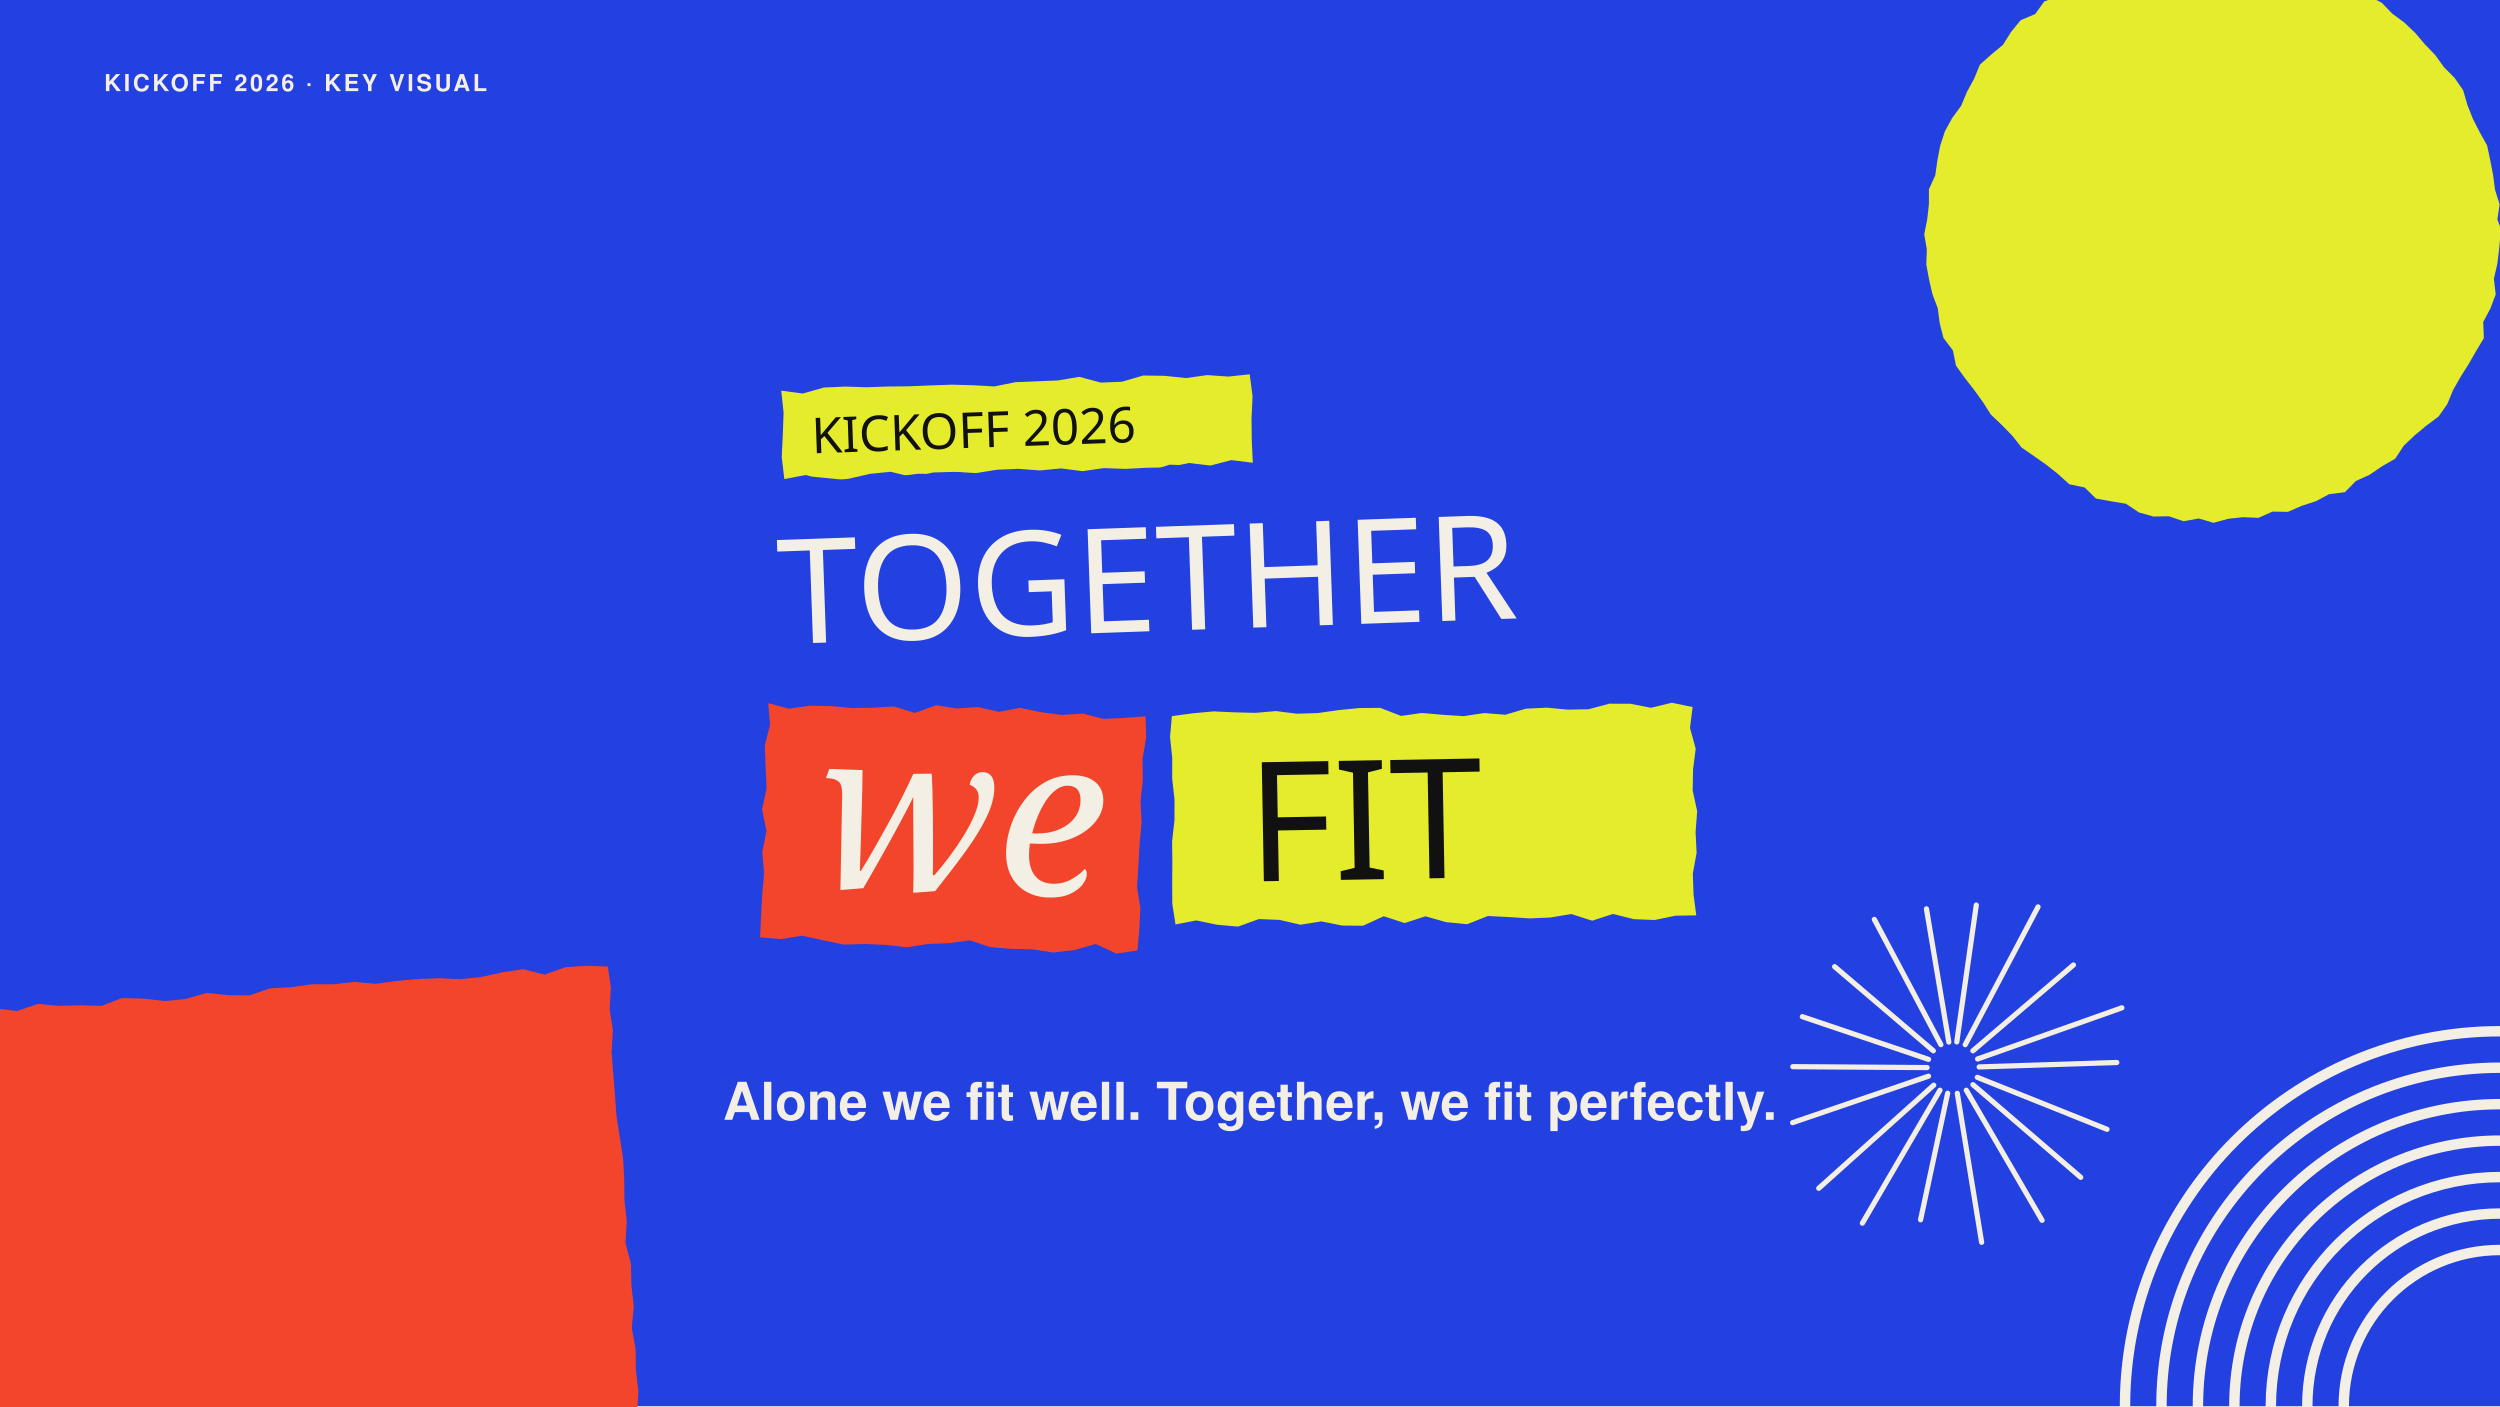
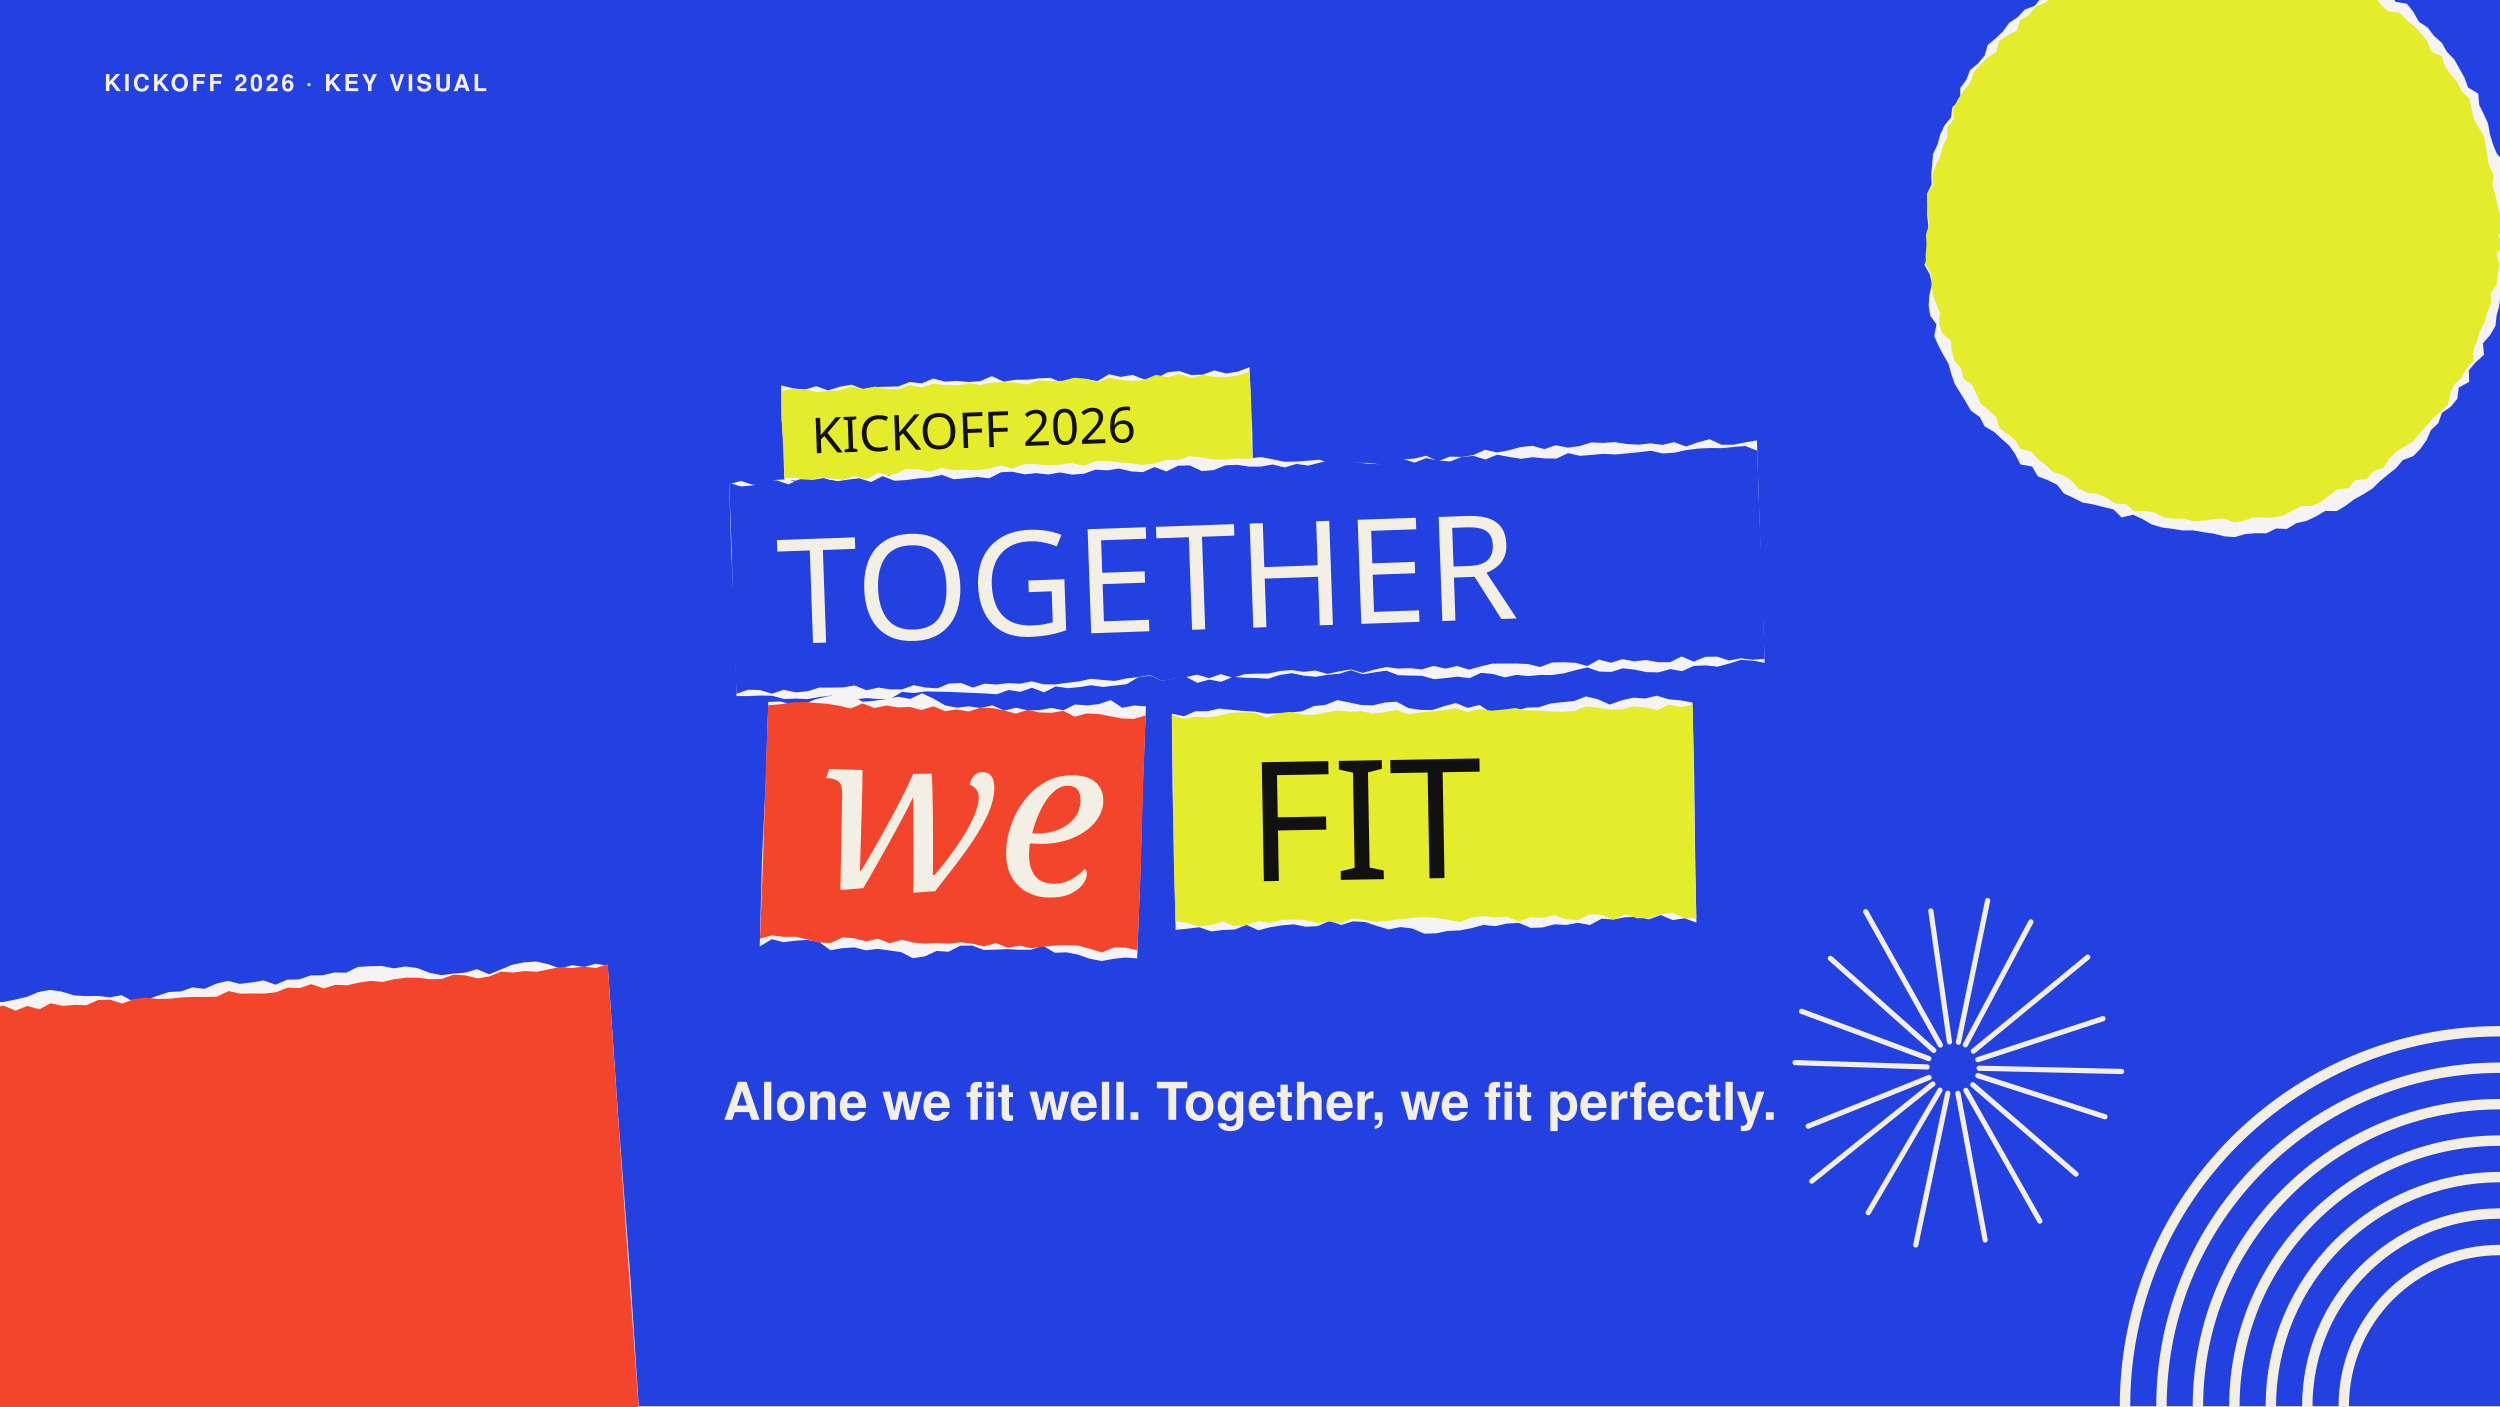
<svg xmlns="http://www.w3.org/2000/svg" width="1920" height="1080" viewBox="0 0 1920 1080">
  <rect width="1920" height="1080" fill="#2340E0" />
  <text x="80" y="70" font-family="'DM Sans', Helvetica, Arial, sans-serif" font-size="18" fill="#F4EFE4" text-anchor="start" font-weight="700" letter-spacing="2">KICKOFF 2026 · KEY VISUAL</text>
  <text x="1840" y="70" font-family="'DM Sans', Helvetica, Arial, sans-serif" font-size="18" fill="#F4EFE4" text-anchor="end" font-weight="700">11 / 11</text>
-   <polygon points="-40.0,760.0 -23.8,757.7 -7.5,762.6 8.8,759.3 25.0,762.4 41.2,758.1 57.5,760.7 73.8,761.4 90.0,763.0 106.2,758.1 122.5,759.7 138.8,762.7 155.0,762.2 171.2,758.7 187.5,761.6 203.8,762.9 220.0,758.6 236.2,758.9 252.5,757.7 268.8,758.9 285.0,758.2 301.2,760.8 317.5,759.7 333.8,759.4 350.0,759.9 366.2,761.8 382.5,761.2 398.8,758.8 415.0,757.5 431.2,762.8 447.5,758.2 463.8,758.3 480.0,760.0 481.2,776.4 479.1,792.7 480.5,809.1 478.3,825.5 478.4,841.8 478.6,858.2 478.6,874.5 480.0,890.9 481.4,907.3 481.2,923.6 480.2,940.0 480.9,956.4 478.7,972.7 481.8,989.1 481.0,1005.5 481.7,1021.8 479.0,1038.2 480.8,1054.5 479.9,1070.9 480.7,1087.3 478.4,1103.6 480.0,1120.0 463.8,1118.0 447.5,1118.0 431.2,1117.3 415.0,1118.0 398.8,1121.8 382.5,1119.5 366.2,1117.7 350.0,1119.9 333.8,1118.4 317.5,1117.5 301.2,1122.4 285.0,1121.3 268.8,1119.3 252.5,1121.0 236.2,1120.2 220.0,1117.8 203.8,1117.6 187.5,1122.6 171.2,1118.3 155.0,1117.3 138.8,1120.7 122.5,1122.0 106.2,1119.1 90.0,1122.6 73.8,1122.2 57.5,1118.8 41.2,1122.1 25.0,1118.2 8.8,1118.7 -7.5,1119.2 -23.8,1120.6 -40.0,1120.0 -38.6,1103.6 -41.5,1087.3 -39.4,1070.9 -39.0,1054.5 -39.2,1038.2 -41.2,1021.8 -38.5,1005.5 -39.6,989.1 -38.2,972.7 -39.9,956.4 -40.5,940.0 -38.4,923.6 -39.6,907.3 -41.6,890.9 -40.1,874.5 -41.5,858.2 -38.2,841.8 -40.5,825.5 -39.9,809.1 -39.0,792.7 -40.5,776.4" fill="#F2452B" transform="rotate(-4 220.0 940.0)" />
-   <polygon points="1920.4,180.0 1919.3,191.5 1917.9,202.9 1915.3,214.1 1916.7,226.1 1912.6,237.0 1907.1,247.3 1907.6,259.7 1901.6,269.7 1895.8,279.8 1889.7,289.5 1884.0,299.5 1879.5,310.4 1872.8,319.9 1863.3,327.0 1854.4,334.4 1846.1,342.3 1839.5,352.3 1829.4,358.1 1819.9,364.6 1809.3,369.4 1800.9,378.0 1788.8,379.5 1778.7,384.9 1767.7,388.5 1757.1,393.1 1745.3,392.9 1734.5,397.7 1722.8,397.2 1711.4,398.4 1700.0,401.5 1688.6,398.2 1676.9,400.3 1665.7,396.5 1653.9,396.7 1642.8,393.6 1632.8,386.9 1621.3,385.0 1609.7,382.9 1601.0,374.4 1589.2,371.9 1580.5,364.0 1571.5,356.9 1562.1,350.3 1552.6,343.7 1545.4,334.6 1537.4,326.4 1529.0,318.4 1522.8,308.7 1516.1,299.4 1509.0,290.3 1502.2,280.8 1499.8,269.1 1492.6,259.6 1489.7,248.3 1488.2,236.8 1484.1,225.9 1481.5,214.6 1479.4,203.2 1479.8,191.5 1477.8,180.0 1480.1,168.5 1481.4,157.0 1481.4,145.4 1486.3,134.6 1487.9,123.2 1490.1,111.8 1493.7,100.8 1499.3,90.6 1506.2,81.2 1510.6,70.6 1516.1,60.5 1520.6,49.6 1529.4,41.8 1538.3,34.4 1544.5,24.5 1551.9,15.5 1563.0,10.8 1570.0,1.1 1581.2,-2.9 1589.5,-11.3 1599.8,-16.7 1611.1,-19.7 1620.7,-26.6 1631.8,-30.0 1643.2,-32.0 1654.6,-33.5 1665.8,-36.0 1676.8,-40.3 1688.4,-41.2 1700.0,-41.1 1711.6,-41.2 1723.0,-38.7 1734.6,-38.2 1745.7,-35.0 1757.2,-33.6 1767.9,-29.1 1778.0,-23.2 1788.5,-18.7 1798.9,-14.0 1809.7,-10.0 1818.9,-3.1 1829.2,2.1 1837.3,10.5 1846.5,17.3 1854.8,25.2 1862.2,33.9 1870.2,42.2 1876.9,51.5 1885.1,59.8 1891.7,69.3 1895.0,80.7 1899.2,91.3 1904.4,101.5 1910.1,111.7 1912.5,123.1 1914.7,134.4 1916.2,145.8 1919.7,156.9 1918.0,168.6 1922.3,180.0" fill="#E4EC2C" />
+   <g transform="rotate(-4 220.0 940.0)">
+     <polygon points="-40.0,751.4 -30.9,748.9 -21.8,752.3 -12.6,748.3 -3.5,752.6 5.6,754.0 14.7,754.8 23.9,753.6 33.0,752.2 42.1,749.1 51.2,748.0 60.4,750.0 69.5,753.5 78.6,754.7 87.7,755.2 96.8,756.9 106.0,755.9 115.1,761.7 124.2,761.0 133.3,758.3 142.5,756.0 151.6,756.2 160.7,753.7 169.8,755.5 178.9,752.2 188.1,750.6 197.2,753.6 206.3,753.1 215.4,752.2 224.6,756.1 233.7,752.9 242.8,753.3 251.9,750.9 261.1,751.4 270.2,749.9 279.3,750.7 288.4,746.9 297.5,747.0 306.7,747.4 315.8,749.9 324.9,749.1 334.0,751.0 343.2,755.3 352.3,757.7 361.4,757.1 370.5,757.0 379.6,755.0 388.8,759.6 397.9,756.5 407.0,753.5 416.1,752.3 425.3,752.3 434.4,755.0 443.5,759.0 452.6,757.0 461.8,759.1 470.9,757.2 480.0,759.4 479.9,878.8 480.6,997.6 480.0,1121.1 470.9,1121.9 461.8,1122.1 452.6,1126.8 443.5,1126.5 434.4,1132.6 425.3,1128.3 416.1,1129.3 407.0,1127.7 397.9,1130.5 388.8,1129.4 379.6,1132.3 370.5,1129.5 361.4,1128.9 352.3,1125.9 343.2,1130.1 334.0,1132.6 324.9,1131.1 315.8,1129.2 306.7,1131.6 297.5,1132.4 288.4,1134.0 279.3,1131.2 270.2,1127.6 261.1,1125.9 251.9,1125.6 242.8,1125.2 233.7,1122.2 224.6,1124.4 215.4,1121.4 206.3,1124.2 197.2,1124.2 188.1,1122.9 178.9,1124.2 169.8,1123.6 160.7,1123.7 151.6,1121.6 142.5,1124.3 133.3,1123.4 124.2,1122.7 115.1,1120.7 106.0,1120.9 96.8,1123.3 87.7,1124.7 78.6,1128.2 69.5,1129.3 60.4,1127.8 51.2,1127.8 42.1,1127.2 33.0,1128.8 23.9,1132.5 14.7,1128.5 5.6,1128.7 -3.5,1127.9 -12.6,1128.9 -21.8,1127.9 -30.9,1133.2 -40.0,1128.4 -40.4,997.6 -40.0,878.8" fill="#F6F3F4" />
+     <polygon points="-40.0,757.7 -30.9,761.2 -21.8,761.2 -12.6,761.4 -3.5,760.8 5.6,759.6 14.7,757.5 23.9,762.1 33.0,759.1 42.1,762.3 51.2,758.3 60.4,760.9 69.5,760.8 78.6,761.7 87.7,758.3 96.8,758.7 106.0,762.4 115.1,759.5 124.2,759.0 133.3,760.7 142.5,761.2 151.6,760.8 160.7,761.1 169.8,761.7 178.9,762.2 188.1,758.5 197.2,761.1 206.3,761.6 215.4,762.3 224.6,761.9 233.7,759.0 242.8,760.0 251.9,757.6 261.1,761.6 270.2,759.4 279.3,760.4 288.4,759.0 297.5,758.3 306.7,759.7 315.8,758.3 324.9,757.7 334.0,758.4 343.2,760.2 352.3,760.6 361.4,757.9 370.5,759.2 379.6,762.1 388.8,761.2 397.9,758.2 407.0,759.5 416.1,759.0 425.3,760.2 434.4,759.0 443.5,757.8 452.6,759.2 461.8,758.8 470.9,760.5 480.0,758.1 479.8,878.8 479.8,997.6 480.0,1122.1 470.9,1118.9 461.8,1117.8 452.6,1120.3 443.5,1122.4 434.4,1118.8 425.3,1120.4 416.1,1119.4 407.0,1119.6 397.9,1119.1 388.8,1118.7 379.6,1121.1 370.5,1120.4 361.4,1120.8 352.3,1119.6 343.2,1118.2 334.0,1119.7 324.9,1121.0 315.8,1118.5 306.7,1117.6 297.5,1119.2 288.4,1121.9 279.3,1119.9 270.2,1120.1 261.1,1118.9 251.9,1121.3 242.8,1120.1 233.7,1120.4 224.6,1118.3 215.4,1121.9 206.3,1119.9 197.2,1121.0 188.1,1122.1 178.9,1121.9 169.8,1118.2 160.7,1118.3 151.6,1119.9 142.5,1121.6 133.3,1120.9 124.2,1118.8 115.1,1122.3 106.0,1118.8 96.8,1119.7 87.7,1122.2 78.6,1119.9 69.5,1118.2 60.4,1120.8 51.2,1117.5 42.1,1120.7 33.0,1122.0 23.9,1118.7 14.7,1117.7 5.6,1121.7 -3.5,1120.1 -12.6,1120.7 -21.8,1119.2 -30.9,1117.7 -40.0,1120.2 -39.9,997.6 -39.8,878.8" fill="#F2452B" />
+   </g>
+   <g>
+     <polygon points="1926.0,180.0 1923.0,187.8 1922.5,195.6 1924.4,203.6 1921.1,211.1 1920.9,218.9 1920.4,226.9 1919.4,234.7 1917.4,242.3 1916.5,250.3 1912.4,257.3 1906.9,263.6 1907.7,272.5 1901.3,278.2 1896.1,284.3 1896.3,293.3 1888.3,297.6 1887.2,306.3 1882.2,312.3 1875.4,317.1 1872.7,324.9 1866.9,330.3 1863.6,338.0 1858.9,344.6 1853.4,350.3 1845.4,353.3 1840.2,359.5 1834.0,364.4 1827.8,369.5 1822.0,375.2 1815.2,379.5 1808.1,383.4 1801.6,388.3 1794.6,392.5 1785.8,392.4 1778.8,396.5 1771.5,400.0 1763.6,401.8 1756.4,406.2 1748.0,405.9 1740.5,409.6 1732.3,409.5 1724.2,410.2 1716.3,412.5 1708.1,411.9 1700.0,409.8 1692.0,408.7 1684.1,407.3 1676.1,407.4 1668.2,406.1 1660.3,405.1 1652.6,402.8 1645.5,398.7 1638.3,395.3 1629.4,397.4 1623.1,391.2 1615.4,389.4 1607.6,387.4 1599.5,386.0 1592.4,382.4 1585.1,379.0 1579.9,372.3 1572.7,368.8 1565.0,365.8 1560.7,358.3 1551.7,356.7 1547.8,349.0 1543.2,342.3 1537.3,337.1 1531.5,331.7 1524.2,327.5 1520.5,320.3 1513.7,315.4 1509.6,308.4 1505.4,301.6 1501.2,294.8 1498.6,287.1 1496.4,279.3 1492.4,272.4 1488.7,265.4 1485.5,258.1 1487.2,249.1 1482.4,242.4 1481.2,234.5 1481.8,226.4 1483.8,218.1 1482.0,210.6 1477.9,203.3 1481.8,195.3 1481.2,187.6 1481.4,180.0 1480.8,172.3 1480.0,164.6 1480.2,156.9 1479.8,149.1 1483.4,141.8 1483.2,133.9 1483.9,126.1 1484.6,118.2 1488.0,111.1 1490.0,103.6 1493.3,96.5 1498.4,90.2 1499.4,82.2 1505.6,76.6 1505.4,67.7 1510.1,61.3 1513.0,53.9 1519.2,48.7 1524.2,42.7 1526.6,34.5 1532.8,29.4 1538.4,24.0 1543.1,17.5 1549.7,13.1 1555.1,7.3 1562.8,4.4 1567.8,-1.9 1575.2,-5.0 1582.9,-7.3 1589.8,-10.8 1597.1,-13.6 1602.5,-20.0 1609.1,-24.1 1616.3,-27.1 1624.2,-28.2 1631.9,-29.6 1637.9,-36.4 1646.4,-35.1 1653.7,-37.8 1661.0,-41.0 1668.6,-43.1 1676.7,-42.1 1684.6,-40.8 1692.2,-44.4 1700.0,-43.4 1707.8,-43.5 1715.6,-43.2 1723.5,-43.9 1731.2,-42.0 1739.1,-41.8 1747.0,-41.3 1755.1,-41.0 1763.0,-39.8 1770.8,-37.8 1779.6,-38.6 1787.2,-35.9 1793.3,-29.6 1802.2,-29.5 1807.7,-22.5 1815.1,-19.3 1822.2,-15.6 1829.3,-11.7 1835.5,-6.6 1839.6,1.4 1848.6,2.9 1853.6,9.4 1857.7,16.7 1864.5,21.2 1869.3,27.6 1875.3,32.9 1879.3,39.9 1884.9,45.7 1888.8,52.6 1892.7,59.6 1895.5,67.2 1903.3,71.9 1904.0,80.5 1907.5,87.6 1910.8,94.8 1912.2,102.8 1914.4,110.3 1917.4,117.7 1922.8,124.4 1922.0,132.8 1926.1,140.1 1929.8,147.7 1930.1,155.8 1930.4,163.9 1934.1,171.8 1933.5,180.0" fill="#F6F3F4" />
+     <polygon points="1918.4,180.0 1922.4,187.8 1917.3,195.2 1919.7,203.1 1918.3,210.7 1917.6,218.4 1912.8,225.2 1913.2,233.2 1910.0,240.2 1908.3,247.7 1904.5,254.4 1902.4,261.8 1899.5,268.8 1899.5,277.3 1894.1,283.2 1890.6,290.0 1884.7,295.4 1881.8,302.7 1880.0,310.8 1874.3,316.2 1868.4,321.3 1863.5,327.2 1858.2,332.8 1853.4,338.9 1846.7,342.9 1840.2,347.1 1834.8,352.5 1830.3,359.3 1822.7,362.0 1817.5,368.0 1808.9,368.7 1803.6,374.9 1795.4,375.7 1789.1,380.2 1782.9,385.2 1775.9,388.5 1767.8,388.7 1760.8,392.0 1753.8,395.7 1746.3,397.6 1738.3,397.4 1730.5,397.4 1723.1,399.9 1715.5,401.2 1707.6,398.1 1700.0,398.8 1692.3,399.9 1684.6,400.4 1677.1,398.2 1669.3,398.5 1661.7,397.3 1654.6,393.7 1647.0,392.5 1639.0,392.6 1632.7,387.2 1624.7,386.8 1618.2,382.4 1611.2,379.4 1603.2,378.5 1596.2,375.3 1590.8,369.1 1584.5,364.9 1576.8,362.6 1571.2,357.2 1565.1,352.6 1560.0,346.8 1551.7,344.7 1547.6,337.8 1541.4,333.1 1535.3,328.3 1532.9,320.2 1527.2,315.0 1521.1,310.0 1518.0,302.8 1514.7,295.8 1508.0,290.9 1506.1,283.1 1501.1,277.0 1498.9,269.5 1498.2,261.5 1491.5,255.9 1489.1,248.5 1489.8,240.3 1486.9,233.1 1484.2,225.9 1483.4,218.2 1483.2,210.5 1479.0,203.2 1478.9,195.5 1479.6,187.7 1479.1,180.0 1481.6,172.4 1480.6,164.7 1480.4,156.9 1479.9,149.1 1484.8,142.1 1484.0,134.1 1486.8,126.8 1490.2,119.8 1492.0,112.4 1495.4,105.5 1495.5,97.4 1500.6,91.2 1500.3,82.6 1504.0,75.8 1508.3,69.3 1513.2,63.3 1515.7,55.7 1520.7,49.7 1526.4,44.4 1533.1,40.0 1535.1,31.5 1541.8,27.2 1548.9,23.5 1551.7,15.3 1558.6,11.4 1563.2,5.0 1570.7,2.0 1576.9,-2.5 1584.3,-5.2 1588.9,-12.4 1595.6,-16.3 1603.4,-18.1 1611.4,-18.9 1616.9,-25.6 1624.4,-27.7 1631.3,-31.5 1640.0,-29.2 1647.0,-32.4 1654.1,-35.9 1661.4,-38.7 1669.4,-37.5 1676.9,-39.9 1684.6,-40.5 1692.3,-41.3 1700.0,-41.2 1707.7,-39.3 1715.3,-38.8 1722.9,-37.8 1730.8,-39.0 1738.4,-37.8 1745.9,-36.1 1753.3,-33.8 1760.0,-29.1 1767.3,-27.0 1775.4,-27.2 1781.6,-22.1 1788.8,-19.5 1796.1,-17.0 1804.4,-16.3 1810.0,-10.5 1816.6,-6.6 1823.5,-3.1 1828.3,3.3 1833.9,8.6 1842.8,9.9 1848.2,15.5 1854.3,20.2 1859.5,25.9 1864.5,31.9 1867.2,39.7 1875.2,43.1 1877.7,50.9 1882.1,57.2 1887.3,63.0 1890.5,70.0 1896.3,75.6 1898.2,83.4 1899.8,91.0 1903.5,97.8 1907.6,104.4 1909.0,112.1 1910.2,119.7 1911.6,127.2 1915.1,134.3 1914.2,142.2 1916.4,149.6 1917.9,157.1 1919.9,164.6 1920.7,172.3 1920.8,180.0" fill="#E4EC2C" />
+   </g>
  <g id="arcos">
    <path d="M1800.0,1080.0 A120,120 0 0 1 1920.0,960.0" fill="none" stroke="#F4EFE4" stroke-width="8" stroke-linecap="round" />
    <path d="M1772.0,1080.0 A148,148 0 0 1 1920.0,932.0" fill="none" stroke="#F4EFE4" stroke-width="8" stroke-linecap="round" />
    <path d="M1744.0,1080.0 A176,176 0 0 1 1920.0,904.0" fill="none" stroke="#F4EFE4" stroke-width="8" stroke-linecap="round" />
    <path d="M1716.0,1080.0 A204,204 0 0 1 1920.0,876.0" fill="none" stroke="#F4EFE4" stroke-width="8" stroke-linecap="round" />
    <path d="M1688.0,1080.0 A232,232 0 0 1 1920.0,848.0" fill="none" stroke="#F4EFE4" stroke-width="8" stroke-linecap="round" />
    <path d="M1660.0,1080.0 A260,260 0 0 1 1920.0,820.0" fill="none" stroke="#F4EFE4" stroke-width="8" stroke-linecap="round" />
    <path d="M1632.0,1080.0 A288,288 0 0 1 1920.0,792.0" fill="none" stroke="#F4EFE4" stroke-width="8" stroke-linecap="round" />
  </g>
  <g id="explosao">
-     <line x1="1520.0" y1="819.4" x2="1625.7" y2="816.0" stroke="#F4EFE4" stroke-width="4" stroke-linecap="round" />
-     <line x1="1518.6" y1="827.4" x2="1618.2" y2="867.3" stroke="#F4EFE4" stroke-width="4" stroke-linecap="round" />
-     <line x1="1515.2" y1="833.0" x2="1598.0" y2="904.2" stroke="#F4EFE4" stroke-width="4" stroke-linecap="round" />
-     <line x1="1510.1" y1="837.3" x2="1568.3" y2="937.2" stroke="#F4EFE4" stroke-width="4" stroke-linecap="round" />
-     <line x1="1503.2" y1="839.7" x2="1521.9" y2="954.1" stroke="#F4EFE4" stroke-width="4" stroke-linecap="round" />
-     <line x1="1495.8" y1="839.6" x2="1475.0" y2="936.8" stroke="#F4EFE4" stroke-width="4" stroke-linecap="round" />
-     <line x1="1489.9" y1="837.3" x2="1430.3" y2="939.4" stroke="#F4EFE4" stroke-width="4" stroke-linecap="round" />
-     <line x1="1485.1" y1="833.4" x2="1396.8" y2="912.6" stroke="#F4EFE4" stroke-width="4" stroke-linecap="round" />
-     <line x1="1481.1" y1="826.5" x2="1376.7" y2="862.2" stroke="#F4EFE4" stroke-width="4" stroke-linecap="round" />
-     <line x1="1480.0" y1="819.9" x2="1376.9" y2="819.2" stroke="#F4EFE4" stroke-width="4" stroke-linecap="round" />
-     <line x1="1481.1" y1="813.6" x2="1384.2" y2="780.8" stroke="#F4EFE4" stroke-width="4" stroke-linecap="round" />
-     <line x1="1484.8" y1="807.0" x2="1409.0" y2="742.4" stroke="#F4EFE4" stroke-width="4" stroke-linecap="round" />
-     <line x1="1490.6" y1="802.3" x2="1439.5" y2="706.1" stroke="#F4EFE4" stroke-width="4" stroke-linecap="round" />
-     <line x1="1496.7" y1="800.3" x2="1479.5" y2="698.0" stroke="#F4EFE4" stroke-width="4" stroke-linecap="round" />
-     <line x1="1502.8" y1="800.2" x2="1517.8" y2="695.1" stroke="#F4EFE4" stroke-width="4" stroke-linecap="round" />
-     <line x1="1509.3" y1="802.3" x2="1565.2" y2="696.5" stroke="#F4EFE4" stroke-width="4" stroke-linecap="round" />
-     <line x1="1515.2" y1="807.0" x2="1592.4" y2="741.1" stroke="#F4EFE4" stroke-width="4" stroke-linecap="round" />
-     <line x1="1518.8" y1="813.3" x2="1629.6" y2="774.0" stroke="#F4EFE4" stroke-width="4" stroke-linecap="round" />
+     <line x1="1520.0" y1="820.4" x2="1629.4" y2="822.9" stroke="#F4EFE4" stroke-width="4" stroke-linecap="round" />
+     <line x1="1519.0" y1="826.1" x2="1616.6" y2="857.7" stroke="#F4EFE4" stroke-width="4" stroke-linecap="round" />
+     <line x1="1515.1" y1="833.1" x2="1594.4" y2="901.7" stroke="#F4EFE4" stroke-width="4" stroke-linecap="round" />
+     <line x1="1509.8" y1="837.4" x2="1566.6" y2="937.8" stroke="#F4EFE4" stroke-width="4" stroke-linecap="round" />
+     <line x1="1503.7" y1="839.7" x2="1524.6" y2="952.3" stroke="#F4EFE4" stroke-width="4" stroke-linecap="round" />
+     <line x1="1495.9" y1="839.6" x2="1471.3" y2="956.1" stroke="#F4EFE4" stroke-width="4" stroke-linecap="round" />
+     <line x1="1489.9" y1="837.3" x2="1434.8" y2="931.3" stroke="#F4EFE4" stroke-width="4" stroke-linecap="round" />
+     <line x1="1484.4" y1="832.5" x2="1391.4" y2="907.1" stroke="#F4EFE4" stroke-width="4" stroke-linecap="round" />
+     <line x1="1481.5" y1="827.5" x2="1388.7" y2="864.9" stroke="#F4EFE4" stroke-width="4" stroke-linecap="round" />
+     <line x1="1480.0" y1="819.4" x2="1378.6" y2="816.1" stroke="#F4EFE4" stroke-width="4" stroke-linecap="round" />
+     <line x1="1481.3" y1="813.0" x2="1383.6" y2="776.7" stroke="#F4EFE4" stroke-width="4" stroke-linecap="round" />
+     <line x1="1485.1" y1="806.7" x2="1405.7" y2="736.0" stroke="#F4EFE4" stroke-width="4" stroke-linecap="round" />
+     <line x1="1490.2" y1="802.6" x2="1432.9" y2="700.2" stroke="#F4EFE4" stroke-width="4" stroke-linecap="round" />
+     <line x1="1497.2" y1="800.2" x2="1482.9" y2="699.6" stroke="#F4EFE4" stroke-width="4" stroke-linecap="round" />
+     <line x1="1504.1" y1="800.4" x2="1526.5" y2="691.6" stroke="#F4EFE4" stroke-width="4" stroke-linecap="round" />
+     <line x1="1509.4" y1="802.4" x2="1559.7" y2="708.0" stroke="#F4EFE4" stroke-width="4" stroke-linecap="round" />
+     <line x1="1515.5" y1="807.3" x2="1603.4" y2="735.1" stroke="#F4EFE4" stroke-width="4" stroke-linecap="round" />
+     <line x1="1519.0" y1="813.8" x2="1615.1" y2="782.3" stroke="#F4EFE4" stroke-width="4" stroke-linecap="round" />
  </g>
  <g id="lockup" transform="translate(560 300)">
    <g id="tag-kickoff" transform="translate(40 0) rotate(-2)">
-       <polygon points="0.0,0.0 16.4,2.8 32.7,-1.2 49.1,-1.4 65.5,-0.3 81.8,-0.3 98.2,0.1 114.5,-0.0 130.9,0.0 147.3,1.0 163.6,2.5 180.0,-0.2 196.4,-0.3 212.7,-0.4 229.1,-2.6 245.5,2.4 261.8,2.3 278.2,-1.9 294.5,-1.1 310.9,1.2 327.3,-0.5 343.6,1.2 360.0,0.0 361.6,17.0 360.2,34.0 359.8,51.0 360.0,68.0 343.6,65.4 327.3,69.0 310.9,66.5 294.5,69.3 278.2,69.0 261.8,69.3 245.5,68.1 229.1,69.9 212.7,67.2 196.4,68.2 180.0,66.4 163.6,66.5 147.3,68.5 130.9,67.0 114.5,66.9 98.2,69.9 81.8,65.2 65.5,66.3 49.1,69.5 32.7,70.4 16.4,65.4 0.0,68.0 -1.4,51.0 0.0,34.0 1.2,17.0" fill="#E4EC2C" />
+       <g>
+         <polygon points="0.0,-4.0 9.0,-1.5 18.0,0.0 27.0,-2.5 36.0,1.1 45.0,-1.4 54.0,-2.7 63.0,1.1 72.0,-0.2 81.0,-0.2 90.0,-0.1 99.0,-3.2 108.0,-1.8 117.0,-5.2 126.0,-2.5 135.0,-2.8 144.0,-1.6 153.0,-1.9 162.0,-5.5 171.0,-0.9 180.0,-2.1 189.0,-1.8 198.0,-2.5 207.0,-2.6 216.0,1.6 225.0,1.1 234.0,-0.8 243.0,1.2 252.0,-3.8 261.0,-1.4 270.0,-2.7 279.0,1.2 288.0,0.8 297.0,-3.7 306.0,-4.4 315.0,-1.0 324.0,-1.0 333.0,-3.9 342.0,-1.2 351.0,-2.4 360.0,-5.4 360.2,22.4 360.4,44.9 360.0,69.9 351.0,70.9 342.0,68.9 333.0,66.5 324.0,69.4 315.0,69.9 306.0,72.0 297.0,71.6 288.0,68.6 279.0,69.9 270.0,69.7 261.0,70.2 252.0,70.9 243.0,73.0 234.0,70.7 225.0,70.6 216.0,69.2 207.0,72.7 198.0,71.0 189.0,68.7 180.0,68.8 171.0,68.1 162.0,68.0 153.0,67.5 144.0,71.2 135.0,70.9 126.0,68.8 117.0,67.2 108.0,68.4 99.0,67.1 90.0,69.8 81.0,67.3 72.0,72.0 63.0,71.7 54.0,71.3 45.0,72.3 36.0,69.8 27.0,72.9 18.0,69.7 9.0,69.5 0.0,68.5 0.0,44.9 -0.4,22.4" fill="#F6F3F4" />
+         <polygon points="0.0,0.4 9.0,-1.1 18.0,-0.5 27.0,2.1 36.0,1.5 45.0,1.3 54.0,-1.4 63.0,0.8 72.0,-0.6 81.0,1.6 90.0,2.1 99.0,-0.8 108.0,1.4 117.0,-1.3 126.0,0.1 135.0,0.8 144.0,-0.7 153.0,0.9 162.0,-0.5 171.0,-0.6 180.0,0.1 189.0,1.9 198.0,-1.1 207.0,-0.1 216.0,-0.0 225.0,-2.0 234.0,-1.0 243.0,2.0 252.0,-1.2 261.0,0.9 270.0,2.1 279.0,1.4 288.0,-2.1 297.0,-0.0 306.0,-2.1 315.0,1.3 324.0,-0.7 333.0,1.0 342.0,1.6 351.0,0.6 360.0,-2.3 360.3,22.4 359.5,44.9 360.0,66.3 351.0,69.3 342.0,65.7 333.0,66.0 324.0,69.8 315.0,69.8 306.0,66.3 297.0,68.6 288.0,66.5 279.0,68.6 270.0,68.5 261.0,68.0 252.0,68.7 243.0,65.7 234.0,65.7 225.0,68.6 216.0,68.3 207.0,68.8 198.0,67.8 189.0,68.0 180.0,69.0 171.0,68.5 162.0,66.9 153.0,67.6 144.0,67.7 135.0,69.6 126.0,69.1 117.0,66.5 108.0,69.2 99.0,68.6 90.0,66.2 81.0,67.8 72.0,65.9 63.0,70.3 54.0,67.4 45.0,70.2 36.0,68.7 27.0,67.7 18.0,70.2 9.0,67.1 0.0,67.4 0.5,44.9 -0.6,22.4" fill="#E4EC2C" />
+       </g>
      <text x="22" y="49" font-family="'Archivo Black', 'Arial Black', sans-serif" font-size="38" fill="#111111" text-anchor="start">KICKOFF 2026</text>
    </g>
    <g id="bloco-together" transform="translate(0 72) rotate(-2)">
-       <polygon points="0.0,0.0 16.1,-2.3 32.2,-0.2 48.4,-2.5 64.5,-3.6 80.6,-1.5 96.7,1.3 112.9,3.2 129.0,-1.5 145.1,-3.1 161.2,-2.3 177.3,-3.2 193.5,1.3 209.6,-0.1 225.7,-0.3 241.8,1.7 258.0,-1.7 274.1,1.6 290.2,1.3 306.3,3.9 322.4,1.2 338.6,-3.3 354.7,-2.2 370.8,2.1 386.9,-1.2 403.1,2.4 419.2,3.1 435.3,3.6 451.4,1.5 467.6,-1.0 483.7,1.0 499.8,1.8 515.9,1.4 532.0,-1.4 548.2,-0.5 564.3,2.0 580.4,-3.0 596.5,-0.7 612.7,-3.7 628.8,3.6 644.9,-2.9 661.0,1.3 677.1,-2.6 693.3,-0.9 709.4,-2.5 725.5,0.8 741.6,-2.3 757.8,-0.4 773.9,-0.6 790.0,0.0 788.1,16.0 789.5,32.0 792.1,48.0 790.6,64.0 789.2,80.0 788.7,96.0 792.1,112.0 791.1,128.0 789.7,144.0 790.0,160.0 773.9,163.2 757.8,159.9 741.6,161.8 725.5,156.6 709.4,159.1 693.3,159.2 677.1,157.5 661.0,156.5 644.9,160.2 628.8,158.5 612.7,156.7 596.5,160.3 580.4,159.1 564.3,156.9 548.2,162.9 532.0,161.1 515.9,158.9 499.8,163.9 483.7,162.0 467.6,163.1 451.4,157.8 435.3,161.5 419.2,157.2 403.1,156.5 386.9,163.8 370.8,157.5 354.7,162.7 338.6,157.7 322.4,159.2 306.3,156.5 290.2,156.2 274.1,161.6 258.0,159.2 241.8,156.9 225.7,156.1 209.6,157.1 193.5,161.6 177.3,156.3 161.2,161.2 145.1,163.2 129.0,160.6 112.9,160.2 96.7,156.5 80.6,159.7 64.5,160.6 48.4,162.3 32.2,163.1 16.1,159.2 0.0,160.0 -2.2,144.0 -0.1,128.0 0.1,112.0 1.9,96.0 2.3,80.0 1.5,64.0 1.1,48.0 -0.1,32.0 -2.2,16.0" fill="#2340E0" />
+       <g>
+         <polygon points="0.0,-0.2 9.1,-2.3 18.2,1.0 27.2,0.3 36.3,-2.2 45.4,-2.4 54.5,1.6 63.6,-0.5 72.6,-1.6 81.7,1.6 90.8,0.5 99.9,-0.2 109.0,-1.0 118.0,-1.7 127.1,-3.3 136.2,-7.1 145.3,-6.5 154.4,-4.4 163.4,-7.0 172.5,-4.8 181.6,-4.9 190.7,-4.3 199.8,-5.1 208.9,-7.2 217.9,-4.6 227.0,-7.6 236.1,-7.4 245.2,-5.8 254.3,-6.3 263.3,-7.2 272.4,-4.8 281.5,-7.8 290.6,-7.9 299.7,-6.5 308.7,-5.4 317.8,-3.9 326.9,-4.7 336.0,-7.1 345.1,-6.6 354.1,-9.3 363.2,-8.0 372.3,-6.2 381.4,-5.6 390.5,-6.3 399.5,-5.7 408.6,-6.8 417.7,-4.7 426.8,-2.5 435.9,-2.3 444.9,-2.7 454.0,-3.1 463.1,0.9 472.2,0.4 481.3,0.2 490.3,0.6 499.4,1.9 508.5,1.5 517.6,-1.2 526.7,-1.4 535.7,-3.3 544.8,1.3 553.9,-2.0 563.0,-1.4 572.1,-2.6 581.1,-6.3 590.2,-3.9 599.3,-5.3 608.4,-7.4 617.5,-8.1 626.6,-5.2 635.6,-7.9 644.7,-5.7 653.8,-6.6 662.9,-9.1 672.0,-8.4 681.0,-8.7 690.1,-6.9 699.2,-6.1 708.3,-6.8 717.4,-5.3 726.4,-7.1 735.5,-3.4 744.6,-6.3 753.7,-8.4 762.8,-3.8 771.8,-3.5 780.9,-5.0 790.0,-6.2 789.8,52.8 789.9,105.6 790.0,164.7 780.9,162.7 771.8,161.8 762.8,164.3 753.7,166.4 744.6,165.1 735.5,165.2 726.4,168.9 717.4,167.0 708.3,169.2 699.2,168.7 690.1,166.5 681.0,165.1 672.0,167.6 662.9,167.0 653.8,163.5 644.7,165.3 635.6,167.4 626.6,168.4 617.5,168.0 608.4,168.6 599.3,167.3 590.2,168.9 581.1,166.0 572.1,164.8 563.0,168.6 553.9,167.1 544.8,167.9 535.7,168.4 526.7,165.5 517.6,165.0 508.5,164.4 499.4,160.6 490.3,161.6 481.3,162.7 472.2,159.3 463.1,161.7 454.0,162.2 444.9,163.4 435.9,162.2 426.8,160.0 417.7,161.0 408.6,163.6 399.5,162.8 390.5,162.2 381.4,161.3 372.3,164.7 363.2,162.7 354.1,164.9 345.1,159.8 336.0,160.7 326.9,162.3 317.8,158.1 308.7,159.1 299.7,164.0 290.6,164.8 281.5,165.5 272.4,163.9 263.3,165.0 254.3,165.5 245.2,163.8 236.1,168.1 227.0,164.2 217.9,167.0 208.9,165.3 199.8,168.3 190.7,167.3 181.6,166.6 172.5,165.9 163.4,165.2 154.4,164.7 145.3,164.2 136.2,165.1 127.1,163.9 118.0,169.0 109.0,168.8 99.9,167.7 90.8,168.4 81.7,167.4 72.6,164.9 63.6,165.6 54.5,166.9 45.4,166.2 36.3,166.2 27.2,163.4 18.2,162.9 9.1,163.0 0.0,162.7 0.5,105.6 -0.2,52.8" fill="#F6F3F4" />
+         <polygon points="0.0,-1.1 9.1,1.9 18.2,1.4 27.2,-1.4 36.3,-1.9 45.4,1.6 54.5,-2.1 63.6,-1.1 72.6,-2.3 81.7,0.7 90.8,-0.4 99.9,-1.2 109.0,2.0 118.0,-2.2 127.1,1.7 136.2,1.4 145.3,0.5 154.4,0.1 163.4,-1.6 172.5,2.1 181.6,1.6 190.7,1.0 199.8,2.3 208.9,-2.0 217.9,-2.1 227.0,0.2 236.1,-0.4 245.2,1.0 254.3,-0.3 263.3,1.7 272.4,1.4 281.5,-1.5 290.6,-0.6 299.7,-1.7 308.7,0.8 317.8,1.7 326.9,-1.9 336.0,1.8 345.1,-2.3 354.1,-2.2 363.2,2.5 372.3,2.0 381.4,-1.3 390.5,-1.4 399.5,0.3 408.6,0.6 417.7,-0.7 426.8,1.9 435.9,-0.5 444.9,1.1 454.0,-0.9 463.1,-2.1 472.2,-0.4 481.3,-0.3 490.3,1.2 499.4,1.9 508.5,-2.3 517.6,-1.6 526.7,1.7 535.7,-1.5 544.8,0.7 553.9,1.7 563.0,-1.4 572.1,-1.9 581.1,1.2 590.2,-2.2 599.3,-0.2 608.4,1.6 617.5,0.7 626.6,1.9 635.6,2.4 644.7,-1.5 653.8,0.9 662.9,0.5 672.0,-0.0 681.0,0.8 690.1,0.3 699.2,-0.3 708.3,-1.1 717.4,1.3 726.4,1.0 735.5,-0.7 744.6,-1.5 753.7,-1.6 762.8,-1.2 771.8,-1.8 780.9,-2.2 790.0,1.7 789.9,52.8 790.5,105.6 790.0,161.7 780.9,162.0 771.8,160.6 762.8,162.0 753.7,158.7 744.6,158.5 735.5,161.9 726.4,157.6 717.4,161.7 708.3,161.4 699.2,159.4 690.1,160.1 681.0,158.1 672.0,160.5 662.9,157.8 653.8,162.4 644.7,159.6 635.6,158.9 626.6,158.8 617.5,161.9 608.4,159.3 599.3,158.6 590.2,158.3 581.1,158.0 572.1,159.8 563.0,162.0 553.9,158.9 544.8,160.6 535.7,158.2 526.7,160.6 517.6,159.3 508.5,159.3 499.4,157.8 490.3,159.5 481.3,161.7 472.2,158.7 463.1,159.9 454.0,161.5 444.9,158.6 435.9,159.3 426.8,157.6 417.7,158.0 408.6,159.7 399.5,159.4 390.5,159.5 381.4,162.0 372.3,158.8 363.2,161.6 354.1,158.6 345.1,160.2 336.0,161.0 326.9,162.4 317.8,157.7 308.7,158.9 299.7,159.6 290.6,161.2 281.5,160.1 272.4,158.9 263.3,160.6 254.3,161.3 245.2,162.3 236.1,161.9 227.0,159.3 217.9,160.8 208.9,160.0 199.8,160.8 190.7,159.8 181.6,162.5 172.5,158.6 163.4,158.8 154.4,162.1 145.3,161.2 136.2,159.1 127.1,162.0 118.0,161.6 109.0,160.0 99.9,161.7 90.8,157.7 81.7,158.9 72.6,158.7 63.6,158.4 54.5,160.9 45.4,161.4 36.3,159.1 27.2,161.8 18.2,158.7 9.1,158.1 0.0,160.9 -0.5,105.6 0.2,52.8" fill="#2340E0" />
+       </g>
      <text x="34" y="124" font-family="'Archivo Black', 'Arial Black', sans-serif" font-size="112" fill="#F4EFE4" text-anchor="start">TOGETHER</text>
    </g>
    <g id="bloco-we" transform="translate(30 240) rotate(2)">
-       <polygon points="0.0,0.0 16.1,3.7 32.2,0.8 48.3,0.6 64.4,1.5 80.6,0.7 96.7,-0.8 112.8,3.6 128.9,-2.9 145.0,-0.9 161.1,-2.6 177.2,0.5 193.3,-3.1 209.4,-0.4 225.6,1.2 241.7,-0.4 257.8,3.1 273.9,1.8 290.0,0.0 291.0,16.4 288.8,32.7 289.6,49.1 288.4,65.5 289.8,81.8 288.8,98.2 288.5,114.5 288.0,130.9 291.1,147.3 290.9,163.6 290.0,180.0 273.9,182.9 257.8,176.1 241.7,181.3 225.6,183.8 209.4,181.9 193.3,182.1 177.2,181.4 161.1,176.7 145.0,179.4 128.9,180.6 112.8,183.7 96.7,182.4 80.6,182.3 64.4,183.3 48.3,180.5 32.2,177.6 16.1,180.8 0.0,180.0 0.2,163.6 0.5,147.3 1.4,130.9 -0.6,114.5 2.1,98.2 -1.9,81.8 1.0,65.5 -0.3,49.1 -1.5,32.7 2.0,16.4" fill="#F2452B" />
+       <g>
+         <polygon points="0.0,-0.9 9.1,-1.6 18.1,0.4 27.2,-0.1 36.2,-4.2 45.3,-6.8 54.4,-8.1 63.4,-8.3 72.5,-3.6 81.6,-4.7 90.6,-6.3 99.7,-8.4 108.8,-7.0 117.8,-11.7 126.9,-7.8 135.9,-3.0 145.0,-1.6 154.1,-2.9 163.1,-2.0 172.2,-4.3 181.2,-0.6 190.3,-3.1 199.4,-1.4 208.4,-1.9 217.5,-3.9 226.6,-2.4 235.6,-7.2 244.7,-6.8 253.8,-8.1 262.8,-11.5 271.9,-5.9 280.9,-8.0 290.0,-7.6 289.7,59.4 290.2,118.8 290.0,186.0 280.9,185.7 271.9,187.0 262.8,189.0 253.8,187.6 244.7,184.8 235.6,183.3 226.6,183.9 217.5,178.9 208.4,182.2 199.4,182.6 190.3,182.4 181.2,183.1 172.2,183.7 163.1,180.6 154.1,181.0 145.0,186.0 135.9,185.7 126.9,190.2 117.8,191.9 108.8,187.6 99.7,186.6 90.6,185.7 81.6,187.1 72.5,185.2 63.4,186.1 54.4,188.0 45.3,181.9 36.2,180.7 27.2,181.6 18.1,183.1 9.1,181.1 0.0,187.0 -0.6,118.8 0.2,59.4" fill="#F6F3F4" />
+         <polygon points="0.0,1.6 9.1,0.6 18.1,-1.2 27.2,-1.9 36.2,-1.4 45.3,-1.1 54.4,0.1 63.4,1.9 72.5,-2.3 81.6,0.9 90.6,-1.3 99.7,-0.2 108.8,-0.9 117.8,1.2 126.9,-2.0 135.9,1.4 145.0,-0.2 154.1,1.1 163.1,-2.3 172.2,-2.2 181.2,-0.7 190.3,1.4 199.4,-1.8 208.4,-0.1 217.5,-0.1 226.6,-2.0 235.6,2.2 244.7,-0.6 253.8,-0.5 262.8,0.9 271.9,2.3 280.9,2.3 290.0,-0.6 290.0,59.4 290.4,118.8 290.0,179.8 280.9,178.0 271.9,178.3 262.8,182.4 253.8,180.0 244.7,177.8 235.6,177.8 226.6,178.3 217.5,179.6 208.4,181.1 199.4,179.4 190.3,181.4 181.2,178.0 172.2,180.9 163.1,179.2 154.1,178.4 145.0,179.8 135.9,179.6 126.9,180.4 117.8,179.9 108.8,178.0 99.7,181.1 90.6,177.8 81.6,180.3 72.5,178.2 63.4,177.8 54.4,182.4 45.3,182.4 36.2,180.4 27.2,178.5 18.1,179.0 9.1,178.1 0.0,181.0 0.2,118.8 -0.1,59.4" fill="#F2452B" />
+       </g>
      <text x="40" y="140" font-family="'DM Serif Display', Georgia, serif" font-size="170" fill="#F4EFE4" text-anchor="start" font-style="italic">we</text>
    </g>
    <g id="bloco-fit" transform="translate(340 250) rotate(-1)">
-       <polygon points="0.0,0.0 16.0,-1.9 32.0,-3.1 48.0,-2.1 64.0,-1.4 80.0,-2.5 96.0,-0.2 112.0,-0.4 128.0,-2.4 144.0,-3.7 160.0,-3.6 176.0,2.9 192.0,0.9 208.0,2.6 224.0,3.9 240.0,1.8 256.0,3.4 272.0,-1.0 288.0,-1.5 304.0,0.3 320.0,0.3 336.0,-3.7 352.0,-3.4 368.0,0.0 384.0,-3.6 400.0,0.0 397.7,16.0 401.8,32.0 399.5,48.0 398.9,64.0 402.1,80.0 400.6,96.0 401.1,112.0 397.9,128.0 398.2,144.0 400.0,160.0 384.0,160.0 368.0,163.0 352.0,162.1 336.0,157.8 320.0,162.7 304.0,157.3 288.0,159.7 272.0,160.1 256.0,158.8 240.0,157.7 224.0,163.7 208.0,161.9 192.0,157.1 176.0,162.0 160.0,156.5 144.0,163.5 128.0,163.1 112.0,159.6 96.0,161.9 80.0,157.9 64.0,157.0 48.0,162.5 32.0,160.8 16.0,157.2 0.0,160.0 -2.2,144.0 -2.0,128.0 -1.6,112.0 -1.5,96.0 0.6,80.0 0.9,64.0 -0.6,48.0 -0.3,32.0 -1.7,16.0" fill="#E4EC2C" />
+       <g>
+         <polygon points="0.0,-1.9 9.1,0.2 18.2,-3.4 27.3,-3.3 36.4,-5.2 45.5,-4.1 54.5,-3.1 63.6,-2.4 72.7,-0.6 81.8,-0.8 90.9,-1.1 100.0,-2.0 109.1,-5.8 118.2,-6.6 127.3,-10.1 136.4,-8.1 145.5,-6.0 154.5,-5.6 163.6,-7.6 172.7,-8.1 181.8,-3.0 190.9,-1.5 200.0,-1.2 209.1,-4.0 218.2,-6.3 227.3,-2.4 236.4,-4.5 245.5,1.8 254.5,1.2 263.6,0.8 272.7,-1.8 281.8,-1.9 290.9,-4.6 300.0,-5.5 309.1,-6.2 318.2,-9.6 327.3,-7.3 336.4,-3.0 345.5,-6.1 354.5,-8.0 363.6,-7.2 372.7,-9.2 381.8,-6.3 390.9,-5.3 400.0,-3.5 400.3,52.8 400.0,105.6 400.0,165.6 390.9,162.1 381.8,163.3 372.7,159.3 363.6,162.4 354.5,160.4 345.5,160.5 336.4,162.1 327.3,161.3 318.2,166.0 309.1,164.1 300.0,165.6 290.9,165.0 281.8,167.2 272.7,167.4 263.6,163.4 254.5,163.8 245.5,165.6 236.4,164.5 227.3,166.8 218.2,168.4 209.1,168.6 200.0,170.3 190.9,170.4 181.8,166.3 172.7,165.0 163.6,166.7 154.5,163.8 145.5,160.6 136.4,160.0 127.3,162.6 118.2,159.4 109.1,163.2 100.0,163.5 90.9,161.5 81.8,162.1 72.7,163.4 63.6,165.6 54.5,161.3 45.5,164.7 36.4,164.9 27.3,165.8 18.2,162.5 9.1,163.4 0.0,164.2 -0.2,105.6 -0.5,52.8" fill="#F6F3F4" />
+         <polygon points="0.0,-0.7 9.1,2.3 18.2,0.7 27.3,1.6 36.4,0.3 45.5,-1.7 54.5,-2.0 63.6,-1.5 72.7,2.5 81.8,-0.8 90.9,-1.7 100.0,0.5 109.1,0.9 118.2,-0.7 127.3,-2.2 136.4,-1.0 145.5,-1.3 154.5,0.8 163.6,-0.2 172.7,-1.7 181.8,1.8 190.9,0.5 200.0,-0.3 209.1,-0.9 218.2,-2.3 227.3,0.9 236.4,-1.3 245.5,0.1 254.5,-0.6 263.6,-1.6 272.7,0.3 281.8,0.7 290.9,1.5 300.0,2.0 309.1,1.4 318.2,-2.0 327.3,-0.7 336.4,0.9 345.5,0.9 354.5,-1.4 363.6,-0.3 372.7,2.0 381.8,-2.2 390.9,-0.1 400.0,-1.9 400.0,52.8 399.6,105.6 400.0,162.4 390.9,161.9 381.8,157.7 372.7,158.8 363.6,161.4 354.5,161.5 345.5,158.2 336.4,162.2 327.3,158.5 318.2,157.7 309.1,162.1 300.0,161.3 290.9,157.9 281.8,160.0 272.7,159.1 263.6,162.3 254.5,158.5 245.5,158.9 236.4,157.7 227.3,158.6 218.2,162.1 209.1,160.0 200.0,158.5 190.9,157.7 181.8,158.2 172.7,159.0 163.6,160.0 154.5,160.7 145.5,159.2 136.4,157.7 127.3,161.1 118.2,159.7 109.1,161.0 100.0,158.4 90.9,157.8 81.8,157.9 72.7,160.0 63.6,158.5 54.5,161.4 45.5,162.2 36.4,158.3 27.3,160.7 18.2,162.0 9.1,158.9 0.0,157.6 -0.5,105.6 0.1,52.8" fill="#E4EC2C" />
+       </g>
      <text x="56" y="128" font-family="'Archivo Black', 'Arial Black', sans-serif" font-size="128" fill="#111111" text-anchor="start">FIT</text>
    </g>
  </g>
  <text x="960" y="860" font-family="'DM Sans', Helvetica, Arial, sans-serif" font-size="40" fill="#F4EFE4" text-anchor="middle" font-weight="700">Alone we fit well. Together, we fit perfectly.</text>
</svg>
